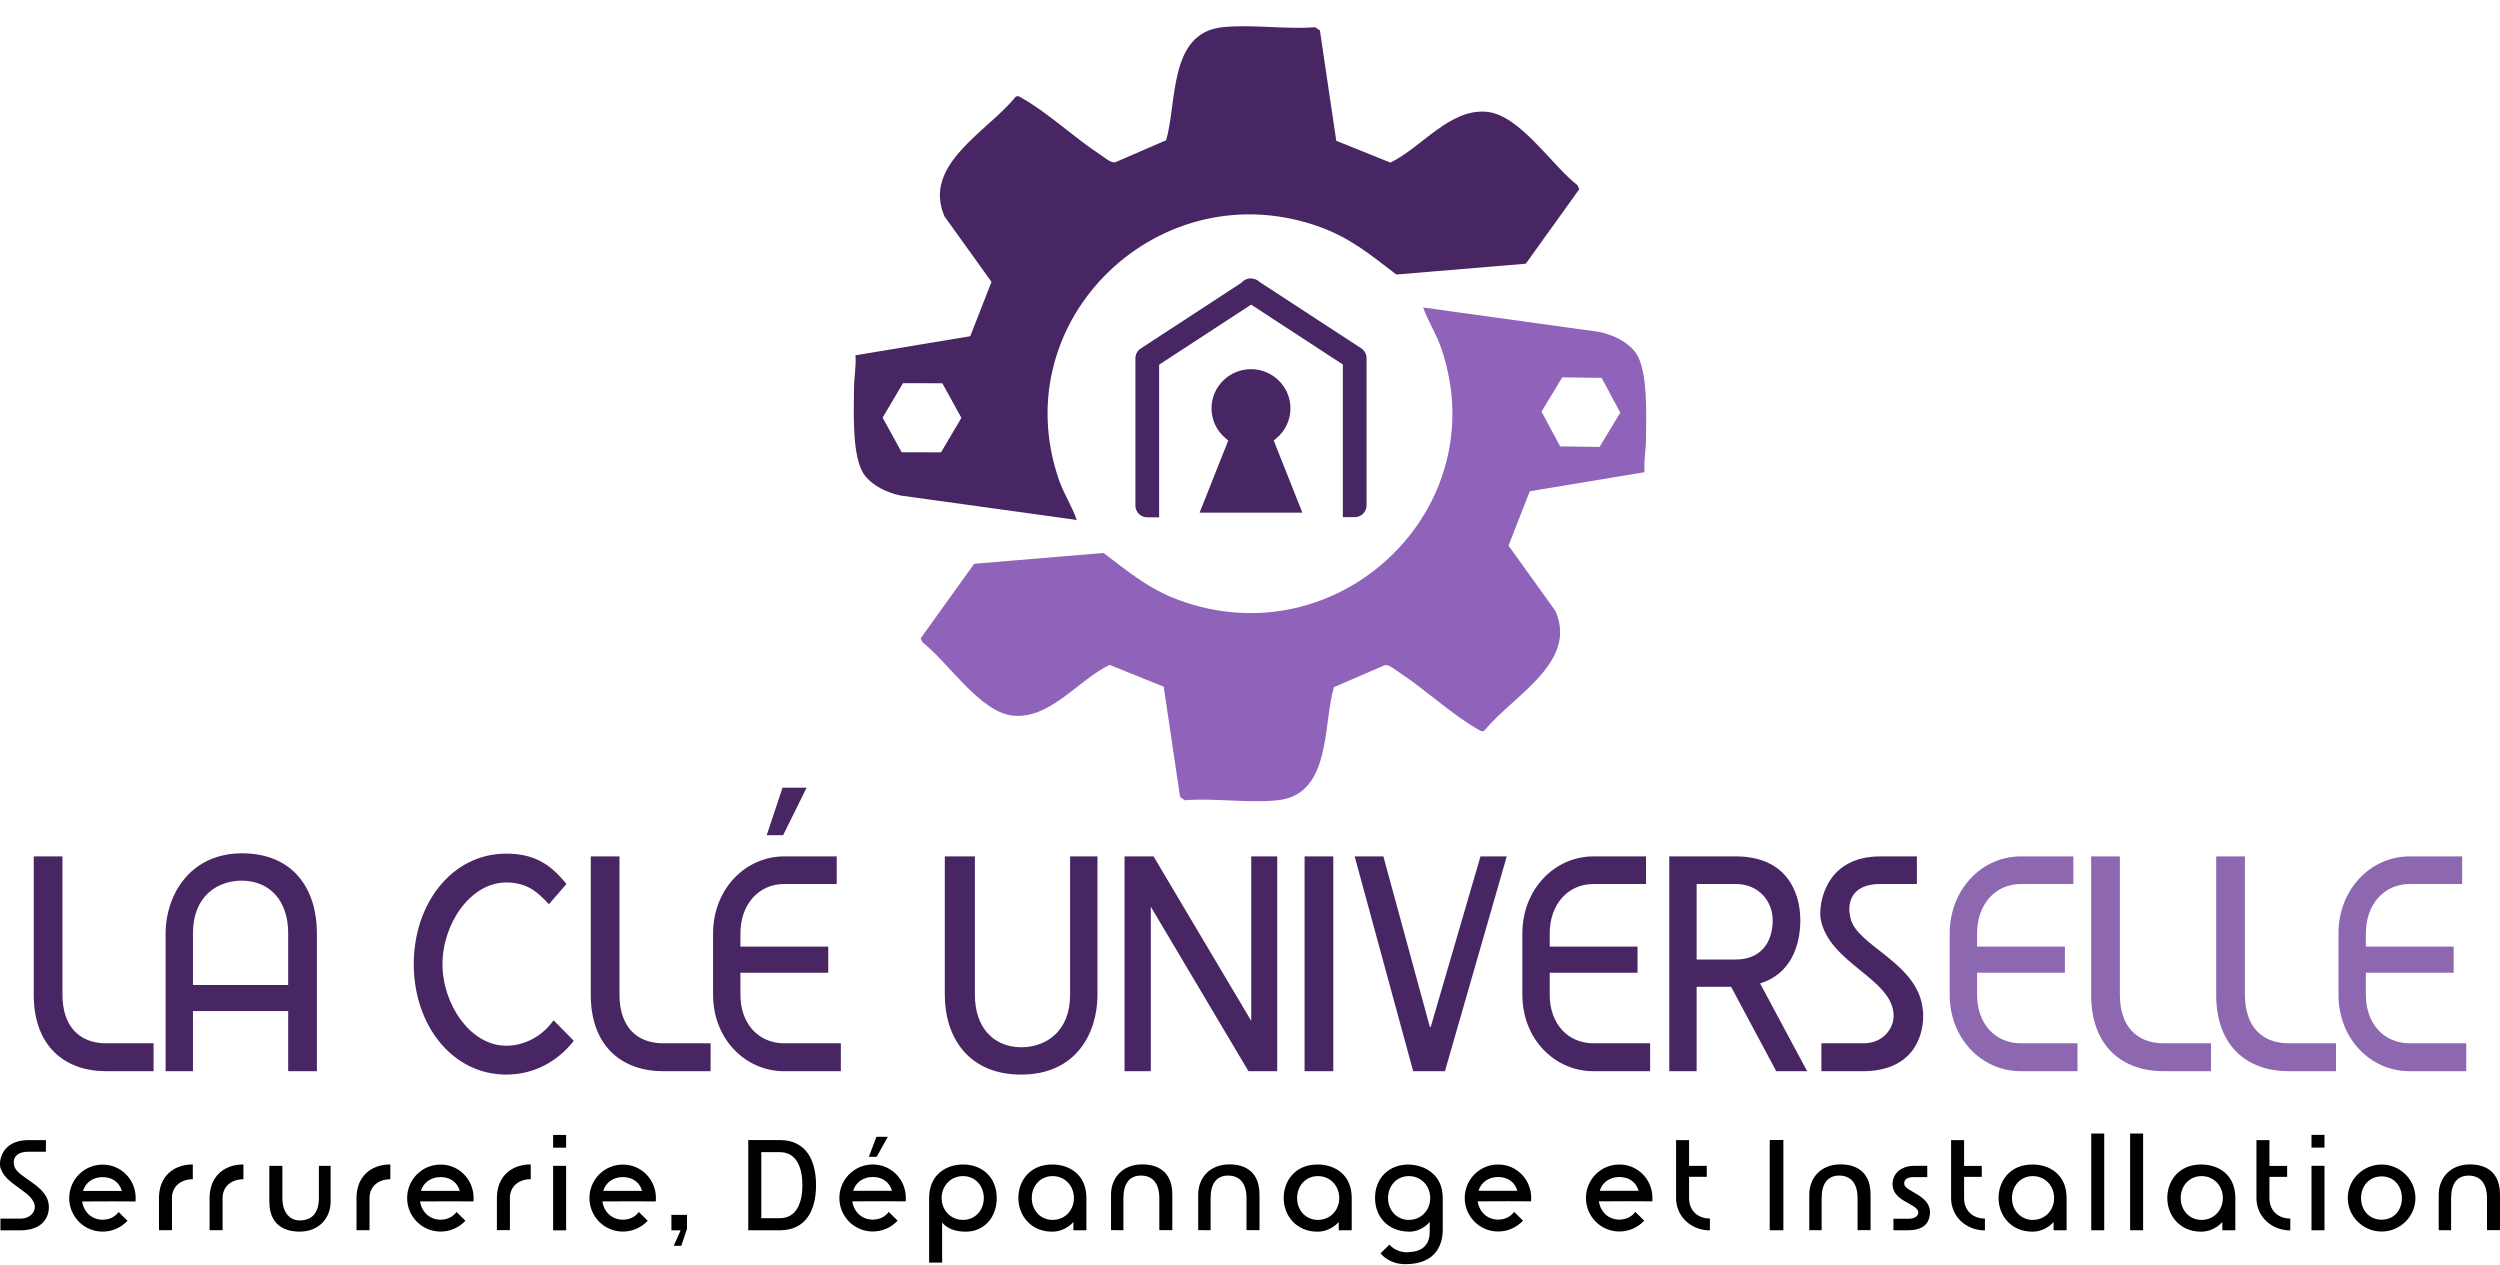
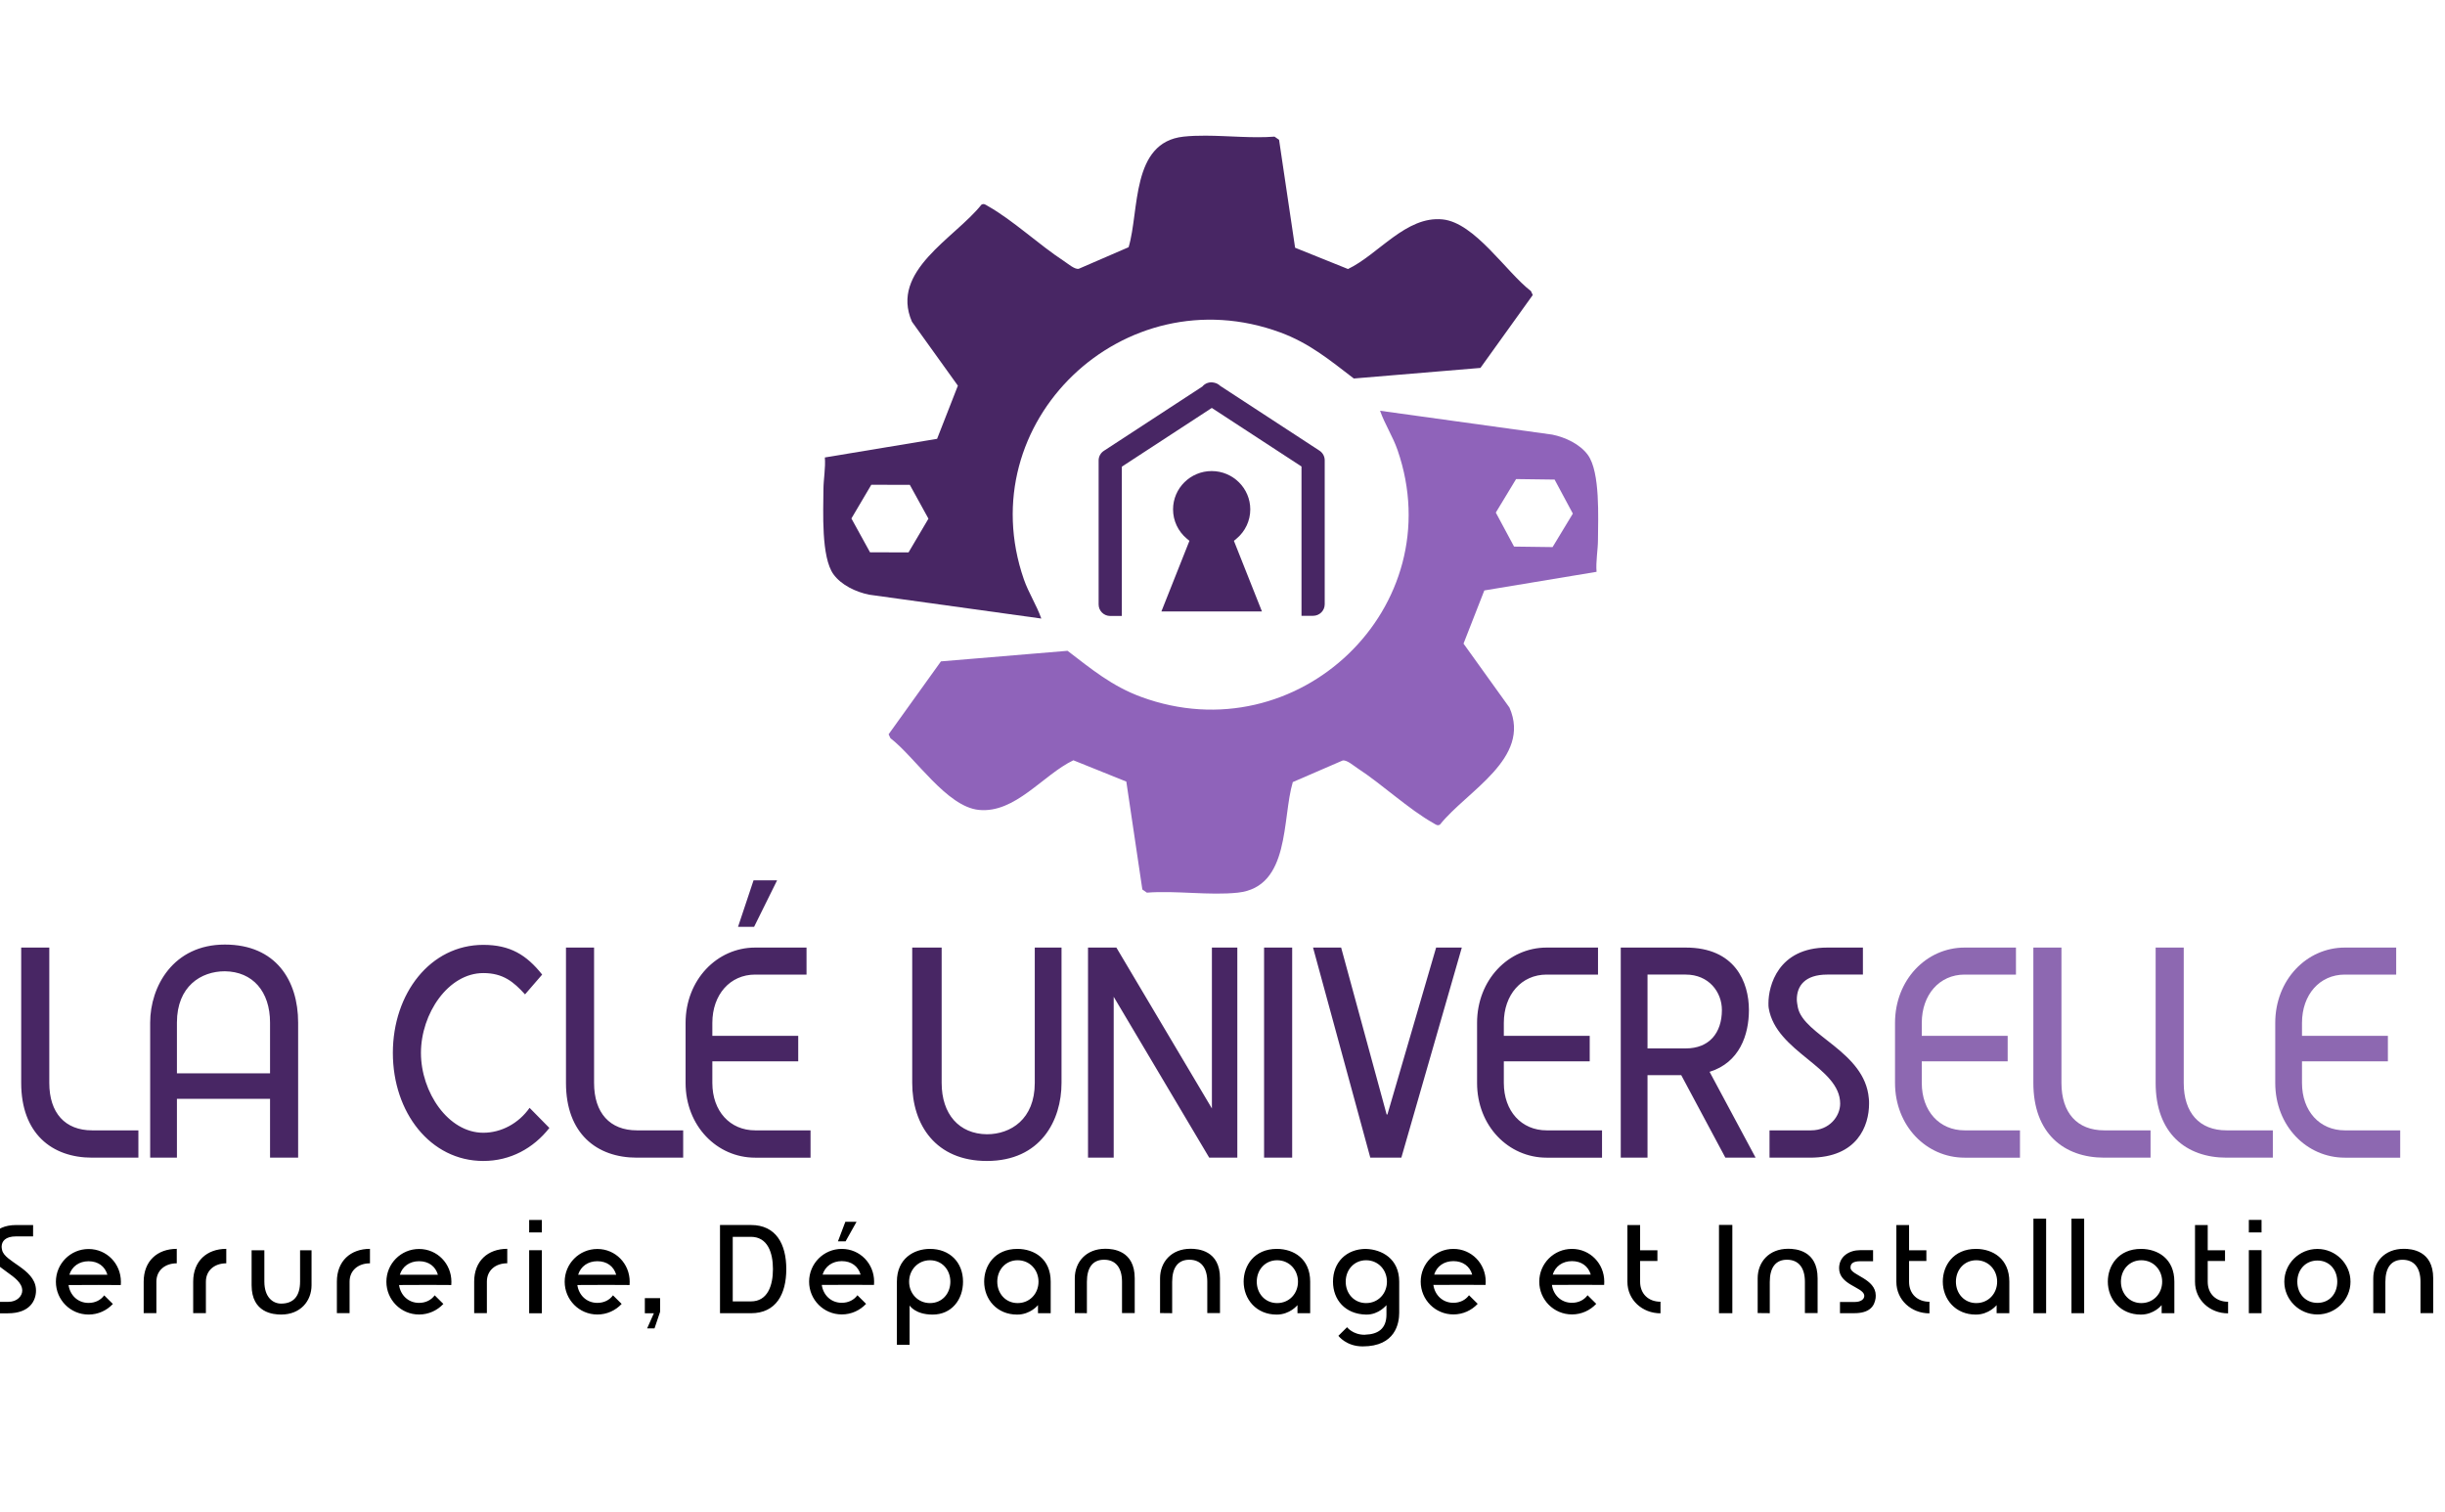
- <svg xmlns="http://www.w3.org/2000/svg" xmlns:xlink="http://www.w3.org/1999/xlink" width="61.189mm" height="30.943mm" viewBox="0 0 61.189 30.943" version="1.1" id="svg1">
+ <svg xmlns="http://www.w3.org/2000/svg" xmlns:xlink="http://www.w3.org/1999/xlink" width="61.189mm" height="37.834mm" viewBox="0 0 61.189 37.834" version="1.1" id="svg1">
  <defs id="defs1">
    <path id="rect4" d="M 596.798,93.338 H 964.494 V 152.735 H 596.798 Z" />
    <path id="rect5" d="m 576.999,237.588 h 811.759 v 82.024 H 576.999 Z" />
    <path id="rect6" d="M 630.739,73.539 H 1739.483 V 195.161 H 630.739 Z" />
    <linearGradient id="linearGradient12">
      <stop style="stop-color:#000000;stop-opacity:1;" offset="0" id="stop12" />
      <stop style="stop-color:#000000;stop-opacity:0;" offset="1" id="stop13" />
    </linearGradient>
    <path id="rect7" d="M 579.828,79.196 H 1838.478 V 234.759 H 579.828 Z" />
    <path id="path1" d="M 630.739,73.539 H 1739.483 V 195.161 H 630.739 Z" />
    <path id="path2" d="m 576.999,237.588 h 811.759 v 82.024 H 576.999 Z" />
    <path id="path3" d="M 596.798,93.338 H 964.494 V 152.735 H 596.798 Z" />
    <style id="style1">
      .cls-2 {
        fill: #5C2E7A;
      }

      .cls-3 {
        fill: #B8A0C8;
      }
    </style>
    <linearGradient xlink:href="#linearGradient12" id="linearGradient8" x1="582.761" y1="104.182" x2="1055.348" y2="104.182" gradientUnits="userSpaceOnUse" />
    <linearGradient xlink:href="#linearGradient12" id="linearGradient13" x1="493.516" y1="299.824" x2="1011.161" y2="299.824" gradientUnits="userSpaceOnUse" gradientTransform="translate(0,-5.92649)" />
  </defs>
-   <g id="layer1" transform="translate(-99.37296,-135.9133)">
-     <g id="g9">
+   <g id="layer1" transform="translate(-99.37296,-136.5553)">
+     <g id="g9" transform="translate(-0.2952286,3.395129)">
      <g id="g8">
        <path d="m 100.497,163.818 h -0.424 c -0.589,0 -0.701,0.407 -0.701,0.584 0,0.022 0,0.041 0.003,0.054 0.089,0.464 0.85,0.618 0.85,1.003 0,0.133 -0.127,0.281 -0.347,0.281 h -0.494 v 0.287 h 0.481 c 0.564,0 0.704,-0.334 0.704,-0.568 0,-0.019 0,-0.038 -0.003,-0.057 -0.048,-0.492 -0.774,-0.659 -0.844,-0.953 -0.006,-0.032 -0.013,-0.06 -0.013,-0.085 0,-0.142 0.096,-0.262 0.363,-0.262 h 0.424 z m 1.388,0.906 c 0.239,0 0.411,0.129 0.471,0.338 h -0.952 c 0.064,-0.208 0.245,-0.338 0.481,-0.338 z m -0.5,0.596 c 0.252,-0.003 0.503,-0.003 0.755,-0.003 0.191,0 0.36,0 0.551,0.003 0.003,-0.032 0.003,-0.051 0.003,-0.082 0,-0.451 -0.353,-0.82 -0.809,-0.82 -0.455,0 -0.818,0.369 -0.818,0.82 0,0.451 0.363,0.82 0.818,0.82 0.239,0 0.455,-0.101 0.608,-0.265 l -0.217,-0.215 c -0.086,0.117 -0.223,0.189 -0.392,0.189 -0.271,0 -0.465,-0.196 -0.5,-0.448 z m 2.707,-0.906 c -0.487,0 -0.828,0.306 -0.828,0.82 v 0.789 h 0.318 v -0.789 c 0,-0.275 0.21,-0.458 0.51,-0.458 z m 1.239,0 c -0.487,0 -0.828,0.306 -0.828,0.82 v 0.789 h 0.318 v -0.789 c 0,-0.275 0.21,-0.458 0.51,-0.458 z m 0.634,0.035 v 0.874 c 0,0.697 0.551,0.735 0.739,0.735 0.484,0 0.761,-0.338 0.761,-0.735 v -0.874 h -0.287 v 0.783 c 0,0.363 -0.162,0.552 -0.474,0.552 -0.204,0 -0.42,-0.155 -0.42,-0.552 v -0.783 z m 2.962,-0.035 c -0.487,0 -0.828,0.306 -0.828,0.82 v 0.789 h 0.318 v -0.789 c 0,-0.275 0.21,-0.458 0.51,-0.458 z m 1.229,0.309 c 0.239,0 0.411,0.129 0.471,0.338 h -0.952 c 0.064,-0.208 0.245,-0.338 0.481,-0.338 z m -0.5,0.596 c 0.252,-0.003 0.503,-0.003 0.755,-0.003 0.191,0 0.36,0 0.551,0.003 0.003,-0.032 0.003,-0.051 0.003,-0.082 0,-0.451 -0.353,-0.82 -0.809,-0.82 -0.455,0 -0.818,0.369 -0.818,0.82 0,0.451 0.363,0.82 0.818,0.82 0.239,0 0.455,-0.101 0.608,-0.265 l -0.217,-0.215 c -0.086,0.117 -0.223,0.189 -0.392,0.189 -0.271,0 -0.465,-0.196 -0.5,-0.448 z m 2.707,-0.906 c -0.487,0 -0.828,0.306 -0.828,0.82 v 0.789 h 0.318 v -0.789 c 0,-0.275 0.21,-0.458 0.51,-0.458 z m 0.548,0.035 v 1.578 h 0.318 v -1.578 z m 0,-0.757 v 0.312 h 0.318 v -0.312 z m 1.707,1.032 c 0.239,0 0.411,0.129 0.471,0.338 h -0.952 c 0.064,-0.208 0.245,-0.338 0.481,-0.338 z m -0.5,0.596 c 0.252,-0.003 0.503,-0.003 0.755,-0.003 0.191,0 0.36,0 0.551,0.003 0.003,-0.032 0.003,-0.051 0.003,-0.082 0,-0.451 -0.353,-0.82 -0.809,-0.82 -0.455,0 -0.818,0.369 -0.818,0.82 0,0.451 0.363,0.82 0.818,0.82 0.239,0 0.455,-0.101 0.608,-0.265 l -0.217,-0.215 c -0.086,0.117 -0.223,0.189 -0.392,0.189 -0.271,0 -0.465,-0.196 -0.5,-0.448 z m 1.688,0.328 v 0.379 h 0.226 l -0.169,0.379 h 0.185 l 0.14,-0.416 v -0.341 z m 2.655,-1.534 c 0.417,0 0.551,0.394 0.551,0.808 0,0.413 -0.134,0.808 -0.551,0.808 -0.019,0 -0.455,0 -0.455,0 v -1.616 c 0,0 0.439,0 0.455,0 z m -0.774,-0.297 v 2.209 c 0.045,0 0.086,0 0.131,0 0.213,0 0.43,0 0.643,0 0.631,0 0.885,-0.48 0.885,-1.104 0,-0.625 -0.255,-1.104 -0.885,-1.104 -0.086,0 -0.172,0 -0.258,0 -0.172,0 -0.344,0 -0.516,0 z m 3.417,-0.079 h -0.28 l -0.185,0.489 h 0.191 z m -0.369,0.984 c 0.239,0 0.411,0.129 0.471,0.338 h -0.952 c 0.064,-0.208 0.245,-0.338 0.481,-0.338 z m -0.5,0.596 c 0.252,-0.003 0.503,-0.003 0.755,-0.003 0.191,0 0.36,0 0.551,0.003 0.003,-0.032 0.003,-0.051 0.003,-0.082 0,-0.451 -0.353,-0.82 -0.809,-0.82 -0.455,0 -0.818,0.369 -0.818,0.82 0,0.451 0.363,0.82 0.818,0.82 0.239,0 0.455,-0.101 0.608,-0.265 l -0.217,-0.215 c -0.086,0.117 -0.223,0.189 -0.392,0.189 -0.271,0 -0.465,-0.196 -0.5,-0.448 z m 2.707,-0.618 c 0.303,0 0.51,0.24 0.51,0.536 0,0.3 -0.207,0.536 -0.51,0.536 -0.299,0 -0.522,-0.237 -0.522,-0.536 0,-0.297 0.223,-0.536 0.522,-0.536 z m 0,-0.284 c -0.401,0 -0.828,0.24 -0.828,0.82 v 1.581 h 0.318 v -0.984 c 0,0 0.14,0.227 0.576,0.227 0.474,0 0.761,-0.372 0.761,-0.824 0,-0.483 -0.331,-0.82 -0.828,-0.82 z m 2.194,0.284 c 0.303,0 0.522,0.24 0.522,0.536 0,0.3 -0.22,0.536 -0.522,0.536 -0.299,0 -0.51,-0.237 -0.51,-0.536 0,-0.297 0.21,-0.536 0.51,-0.536 z m 0,-0.284 c -0.003,0 -0.003,0 -0.007,0 -0.57,0 -0.831,0.423 -0.831,0.817 0,0.445 0.318,0.827 0.825,0.827 0,0 0.003,0 0.003,0 0.328,0 0.516,-0.233 0.519,-0.237 v 0.202 h 0.318 v -0.789 c 0,-0.577 -0.417,-0.817 -0.828,-0.82 z m 2.93,1.606 v -0.871 c 0,-0.7 -0.551,-0.738 -0.736,-0.738 -0.487,0 -0.764,0.338 -0.764,0.738 v 0.871 l 0.303,0.003 v -0.783 c 0,-0.363 0.15,-0.555 0.43,-0.555 0.287,0 0.449,0.196 0.449,0.552 v 0.783 z m 2.134,0 v -0.871 c 0,-0.7 -0.551,-0.738 -0.736,-0.738 -0.487,0 -0.764,0.338 -0.764,0.738 v 0.871 l 0.303,0.003 v -0.783 c 0,-0.363 0.15,-0.555 0.43,-0.555 0.287,0 0.449,0.196 0.449,0.552 v 0.783 z m 1.43,-1.322 c 0.303,0 0.522,0.24 0.522,0.536 0,0.3 -0.22,0.536 -0.522,0.536 -0.299,0 -0.51,-0.237 -0.51,-0.536 0,-0.297 0.21,-0.536 0.51,-0.536 z m 0,-0.284 c -0.003,0 -0.003,0 -0.007,0 -0.57,0 -0.831,0.423 -0.831,0.817 0,0.445 0.318,0.827 0.825,0.827 0,0 0.003,0 0.003,0 0.328,0 0.516,-0.233 0.519,-0.237 v 0.202 h 0.318 v -0.789 c 0,-0.577 -0.417,-0.817 -0.828,-0.82 z m 2.226,0.284 c 0.303,0 0.522,0.24 0.522,0.536 0,0.3 -0.22,0.536 -0.522,0.536 -0.299,0 -0.51,-0.237 -0.51,-0.536 0,-0.297 0.21,-0.536 0.51,-0.536 z m 0,-0.284 c -0.497,0 -0.828,0.338 -0.828,0.82 0,0.451 0.303,0.814 0.828,0.824 0.007,0 0.01,0 0.013,0 0.309,0 0.497,-0.237 0.497,-0.237 v 0.237 c 0,0.36 -0.22,0.492 -0.522,0.502 -0.01,0 -0.016,0.003 -0.025,0.003 -0.296,0 -0.439,-0.189 -0.439,-0.189 l -0.217,0.215 c 0,0 0.194,0.265 0.608,0.265 0.822,0 0.914,-0.581 0.914,-0.842 v -0.379 -0.398 c 0,-0.581 -0.443,-0.808 -0.828,-0.82 z m 2.185,0.306 c 0.239,0 0.411,0.129 0.471,0.338 h -0.952 c 0.064,-0.208 0.245,-0.338 0.481,-0.338 z m -0.5,0.596 c 0.252,-0.003 0.503,-0.003 0.755,-0.003 0.191,0 0.36,0 0.551,0.003 0.003,-0.032 0.003,-0.051 0.003,-0.082 0,-0.451 -0.353,-0.82 -0.809,-0.82 -0.455,0 -0.818,0.369 -0.818,0.82 0,0.451 0.363,0.82 0.818,0.82 0.239,0 0.455,-0.101 0.608,-0.265 l -0.217,-0.215 c -0.086,0.117 -0.223,0.189 -0.392,0.189 -0.271,0 -0.465,-0.196 -0.5,-0.448 z m 3.467,-0.596 c 0.239,0 0.411,0.129 0.471,0.338 h -0.952 c 0.064,-0.208 0.245,-0.338 0.481,-0.338 z m -0.5,0.596 c 0.252,-0.003 0.503,-0.003 0.755,-0.003 0.191,0 0.36,0 0.551,0.003 0.003,-0.032 0.003,-0.051 0.003,-0.082 0,-0.451 -0.353,-0.82 -0.809,-0.82 -0.455,0 -0.818,0.369 -0.818,0.82 0,0.451 0.363,0.82 0.818,0.82 0.239,0 0.455,-0.101 0.608,-0.265 l -0.217,-0.215 c -0.086,0.117 -0.223,0.189 -0.392,0.189 -0.271,0 -0.465,-0.196 -0.5,-0.448 z m 1.888,-1.499 v 1.42 c 0,0.454 0.373,0.789 0.828,0.789 v -0.29 c -0.303,0 -0.51,-0.199 -0.51,-0.499 v -0.521 h 0.433 v -0.268 h -0.433 v -0.631 z m 2.292,2.206 h 0.334 v -2.209 h -0.334 z m 2.468,-0.003 v -0.871 c 0,-0.7 -0.551,-0.738 -0.736,-0.738 -0.487,0 -0.764,0.338 -0.764,0.738 v 0.871 l 0.303,0.003 v -0.783 c 0,-0.363 0.15,-0.555 0.43,-0.555 0.287,0 0.449,0.196 0.449,0.552 v 0.783 z m 1.388,-1.574 h -0.325 c -0.271,0 -0.525,0.155 -0.525,0.451 0,0.413 0.58,0.47 0.627,0.666 0.003,0.01 0.003,0.019 0.003,0.028 0,0.088 -0.096,0.151 -0.232,0.151 -0.003,0 -0.007,0 -0.01,0 h -0.366 v 0.281 h 0.357 c 0.385,0 0.506,-0.174 0.535,-0.379 0.003,-0.022 0.003,-0.044 0.003,-0.063 0,-0.42 -0.615,-0.505 -0.631,-0.688 0,-0.007 0,-0.013 0,-0.019 0,-0.098 0.076,-0.151 0.239,-0.151 0,0 0,0 0,0 h 0.325 z m 0.583,-0.628 v 1.42 c 0,0.454 0.373,0.789 0.828,0.789 v -0.29 c -0.303,0 -0.51,-0.199 -0.51,-0.499 v -0.521 h 0.433 v -0.268 h -0.433 v -0.631 z m 2,0.88 c 0.303,0 0.522,0.24 0.522,0.536 0,0.3 -0.22,0.536 -0.522,0.536 -0.299,0 -0.51,-0.237 -0.51,-0.536 0,-0.297 0.21,-0.536 0.51,-0.536 z m 0,-0.284 c -0.003,0 -0.003,0 -0.007,0 -0.57,0 -0.831,0.423 -0.831,0.817 0,0.445 0.318,0.827 0.825,0.827 0,0 0.003,0 0.003,0 0.328,0 0.516,-0.233 0.519,-0.237 v 0.202 h 0.318 v -0.789 c 0,-0.577 -0.417,-0.817 -0.828,-0.82 z m 1.43,1.609 h 0.318 v -2.366 h -0.318 z m 0.952,0 h 0.318 v -2.366 h -0.318 z m 1.748,-1.325 c 0.303,0 0.522,0.24 0.522,0.536 0,0.3 -0.22,0.536 -0.522,0.536 -0.299,0 -0.51,-0.237 -0.51,-0.536 0,-0.297 0.21,-0.536 0.51,-0.536 z m 0,-0.284 c -0.003,0 -0.003,0 -0.007,0 -0.57,0 -0.831,0.423 -0.831,0.817 0,0.445 0.318,0.827 0.825,0.827 0,0 0.003,0 0.003,0 0.328,0 0.516,-0.233 0.519,-0.237 v 0.202 h 0.318 v -0.789 c 0,-0.577 -0.417,-0.817 -0.828,-0.82 z m 1.344,-0.596 v 1.42 c 0,0.454 0.373,0.789 0.828,0.789 v -0.29 c -0.303,0 -0.51,-0.199 -0.51,-0.499 v -0.521 h 0.433 v -0.268 h -0.433 v -0.631 z m 1.347,0.628 v 1.578 h 0.318 v -1.578 z m 0,-0.757 v 0.312 h 0.318 v -0.312 z m 1.716,1.016 c 0.303,0 0.497,0.234 0.497,0.53 0,0.3 -0.194,0.53 -0.497,0.53 -0.299,0 -0.503,-0.23 -0.503,-0.53 0,-0.297 0.204,-0.53 0.503,-0.53 z m 0,-0.29 c -0.455,0 -0.828,0.369 -0.828,0.82 0,0.451 0.373,0.82 0.828,0.82 0.455,0 0.828,-0.369 0.828,-0.82 0,-0.451 -0.373,-0.82 -0.828,-0.82 z m 2.898,1.606 v -0.871 c 0,-0.7 -0.551,-0.738 -0.736,-0.738 -0.487,0 -0.764,0.338 -0.764,0.738 v 0.871 l 0.303,0.003 v -0.783 c 0,-0.363 0.15,-0.555 0.43,-0.555 0.287,0 0.449,0.196 0.449,0.552 v 0.783 z" id="text3-9" style="font-size:3.477px;font-family:Astonpoliz;-inkscape-font-specification:'Astonpoliz, Normal';letter-spacing:0.344px;word-spacing:-0.373px;display:inline;fill-rule:evenodd;stroke:none;stroke-width:0.915;stroke-linejoin:bevel;stroke-miterlimit:2;stroke-dasharray:none;paint-order:fill markers stroke" aria-label="Serrurerie, Dépannage et Installation" />
        <g id="logo" transform="matrix(0.04344383,0,0,0.04311302,84.58574,155.8803)" style="display:inline;stroke:none;stroke-width:21.729;stroke-dasharray:none">
          <defs id="defs3">
            <path id="path4" d="M 579.828,79.196 H 1838.478 V 234.759 H 579.828 Z" />
            <path id="path5" d="M 630.739,73.539 H 1739.483 V 195.161 H 630.739 Z" />
            <path id="path6" d="m 576.999,237.588 h 811.759 v 82.024 H 576.999 Z" />
            <path id="path7" d="M 596.798,93.338 H 964.494 V 152.735 H 596.798 Z" />
            <style id="style7">
      .cls-2 {
        fill: #5C2E7A;
      }

      .cls-3 {
        fill: #B8A0C8;
      }
    </style>
            <linearGradient xlink:href="#linearGradient12" id="linearGradient7" x1="582.761" y1="104.182" x2="1055.348" y2="104.182" gradientUnits="userSpaceOnUse" />
            <linearGradient xlink:href="#linearGradient12" id="linearGradient9" x1="493.516" y1="299.824" x2="1011.161" y2="299.824" gradientUnits="userSpaceOnUse" gradientTransform="translate(0,-5.92649)" />
          </defs>
          <g id="layer1-8" transform="translate(-0.00316211,-0.00955646)" style="stroke:none;stroke-width:21.729;stroke-dasharray:none" />
          <g id="g11" transform="translate(6.718868)">
            <text xml:space="preserve" style="writing-mode:lr-tb;direction:ltr;fill:none;fill-opacity:0.012;stroke:none;stroke-width:21.729;stroke-dasharray:none" x="613.765" y="164.039" id="text1">
              <tspan id="tspan1" x="613.765" y="164.039" />
            </text>
            <path style="fill:none;fill-opacity:0.012;stroke:none;stroke-width:21.729;stroke-dasharray:none" id="path9" d="m 581.238,301.375 c 6.21,-2.24 12.299,-4.851 18.63,-6.721 21.305,-6.293 50.644,-12.664 72.007,-16.8 21.93,-4.245 56.902,-10.002 79.392,-12.975 10.685,-1.412 21.425,-2.377 32.138,-3.566 17.942,-0.729 26.271,-1.884 43.26,0.042 3.999,0.453 10.982,6.295 11.839,2.363 0.865,-3.967 -7.394,-4.388 -11.448,-4.159 -11.938,0.675 -23.427,4.833 -35.221,6.798 -18.347,3.056 -36.789,5.508 -55.184,8.262 -52.349,6.553 -104.719,12.943 -157.076,19.428 -11.369,1.408 -22.753,2.701 -34.103,4.247 -6.078,0.828 -18.436,-3.253 -18.177,2.876 0.312,7.385 12.53,7.843 18.795,11.765 94.676,12.281 34.093,4.67 159.384,19.387 40.766,4.789 81.508,9.79 122.293,14.414 103.199,11.698 206.553,22.01 309.836,32.926 1.18,0.125 96.723,10.096 108.077,11.767 9.029,1.329 17.925,3.458 26.827,5.472 0.679,0.154 -1.541,-0.308 -2.086,0.126 -2.105,1.676 -3.226,4.47 -5.498,5.912 -4.44,2.818 -9.535,4.437 -14.302,6.656 -24.742,8.193 -50.671,14.187 -76.912,12.109 -23.677,-1.875 -29.898,-4.859 -54.5,-11.317 -29.857,-8.825 -58.592,-21.095 -85.419,-36.908 -3.223,-1.9 -6.102,-4.333 -9.115,-6.551 -13.332,-9.809 -14.699,-10.969 -27.185,-20.601 -18.338,-14.234 -37.338,-25.215 -60.535,-29.647 -4.104,-0.784 -8.232,-1.63 -12.407,-1.782 -3.564,-0.13 -7.105,0.626 -10.658,0.94 -2.831,0.953 -5.662,1.905 -8.493,2.858 0,0 11.465,7.773 11.465,7.773 v 0 c 2.699,-0.911 5.399,-1.821 8.098,-2.732 11.828,-0.986 9.84,-1.589 22.398,0.882 4.583,0.902 8.969,2.808 13.61,3.33 0.8,0.09 1.067,-1.895 1.814,-1.595 5.379,2.155 18.496,12.111 22.798,15.223 4.732,3.606 23.959,18.347 28.053,21.053 35.281,23.321 73.066,42.305 113.814,54.079 24.914,6.825 32.077,10.247 56.155,12.199 26.499,2.149 52.542,-4.59 77.646,-12.253 5.166,-2.202 10.836,-3.474 15.497,-6.607 2.832,-1.903 8.207,-5.213 6.317,-8.055 -8.566,-12.882 -31.979,-14.434 -44.426,-15.789 -34.385,-3.743 -69.076,-4.274 -103.43,-8.321 -27.456,-2.445 -54.933,-4.665 -82.369,-7.336 -47.559,-4.629 -181.966,-19.079 -225.311,-23.993 -81.045,-9.187 -148.166,-16.679 -228.048,-29.747 -21.509,-3.519 -42.79,-8.312 -64.185,-12.469 0.775,1.339 0.779,4.029 2.326,4.017 5.578,-0.045 10.727,-3.13 16.209,-4.167 10.894,-2.06 21.902,-3.473 32.867,-5.113 51.739,-7.74 103.602,-14.666 155.595,-20.475 19.124,-2.252 38.273,-4.299 57.372,-6.755 13.55,-1.742 28.729,0.982 40.565,-5.84 4.678,-2.696 -7.633,-7.917 -12.444,-10.368 -3.368,-1.715 -7.443,-1.41 -11.213,-1.683 -16.776,-1.214 -23.954,0.043 -41.722,1.294 -69.126,9.092 -137.867,21.207 -205.721,37.323 z" />
            <text xml:space="preserve" id="text4" style="writing-mode:lr-tb;direction:ltr;white-space:pre;shape-inside:url(#rect4);display:inline;fill:none;fill-opacity:0.012;stroke:none;stroke-width:21.729;stroke-dasharray:none" transform="translate(-0.00316211,-0.00955646)" />
            <text xml:space="preserve" id="text5" style="writing-mode:lr-tb;direction:ltr;white-space:pre;shape-inside:url(#rect5);display:inline;fill:none;fill-opacity:0.012;stroke:none;stroke-width:21.729;stroke-dasharray:none" transform="translate(-0.00316211,-0.00955646)" />
            <text xml:space="preserve" id="text6" style="writing-mode:lr-tb;direction:ltr;white-space:pre;shape-inside:url(#rect6);display:inline;fill:none;fill-opacity:0.012;stroke:none;stroke-width:21.729;stroke-dasharray:none" transform="translate(-0.00316211,-0.00955646)" />
            <text xml:space="preserve" style="font-style:normal;font-variant:normal;font-weight:normal;font-stretch:normal;font-size:133.333px;font-family:Astonpoliz;-inkscape-font-specification:'Astonpoliz, Normal';font-variant-ligatures:normal;font-variant-caps:normal;font-variant-numeric:normal;font-variant-east-asian:normal;writing-mode:lr-tb;direction:ltr;fill:#ff9955;fill-opacity:1;stroke:none;stroke-width:21.729;stroke-dasharray:none" x="229.099" y="56.559" id="text8">
              <tspan id="tspan8" x="229.099" y="56.559" />
            </text>
            <text xml:space="preserve" style="font-size:310.544px;font-family:Astonpoliz;-inkscape-font-specification:'Astonpoliz, Normal';letter-spacing:104.188px;writing-mode:lr-tb;direction:ltr;fill:#484537;fill-opacity:0.424;fill-rule:evenodd;stroke:none;stroke-width:21.729;stroke-linejoin:bevel;stroke-miterlimit:2;stroke-dasharray:none;stroke-opacity:0.93;paint-order:fill markers stroke" x="454.206" y="335.843" id="text2">
              <tspan id="tspan2" style="fill:#484537;stroke:none;stroke-width:21.729;stroke-dasharray:none" x="454.206" y="335.843" />
            </text>
            <text xml:space="preserve" style="font-size:310.544px;font-family:Astonpoliz;-inkscape-font-specification:'Astonpoliz, Normal';letter-spacing:104.188px;writing-mode:lr-tb;direction:ltr;fill:#484537;fill-opacity:0.424;fill-rule:evenodd;stroke:none;stroke-width:21.729;stroke-linejoin:bevel;stroke-miterlimit:2;stroke-dasharray:none;stroke-opacity:0.93;paint-order:fill markers stroke" x="511.255" y="359.614" id="text3">
              <tspan id="tspan3" style="stroke:none;stroke-width:21.729;stroke-dasharray:none" x="511.255" y="359.614" />
            </text>
          </g>
        </g>
        <g id="g40" transform="matrix(0.04905524,0,0,0.0486817,119.2364,134.9435)" style="display:inline;stroke:none;stroke-width:19.244;stroke-dasharray:none">
          <g id="g37" style="stroke:none;stroke-width:19.244;stroke-dasharray:none">
            <g id="g1" style="stroke:none;stroke-width:19.244;stroke-dasharray:none" />
          </g>
          <g id="g39" style="stroke:none;stroke-width:19.244;stroke-dasharray:none" transform="matrix(0.8269328,0,0,0.8269328,21.06456,33.10224)">
            <g id="g93" style="stroke:none;stroke-width:19.244;stroke-dasharray:none">
              <path id="path36" class="cls-2" d="M 235.967,0.012 C 231.282,-0.011 226.703,0.137 222.32,0.609 c -32.5,3.51 -27.15,46.02 -33.9,68.74 l -30.84,13.451 c -2.6,0.36 -6.621,-3.23 -9.041,-4.82 C 133.189,67.89 117.001,52.49 101.561,43.75 100.281,43.02 99.169,41.97 97.619,42.92 81.099,63.81 41.05,84.02 54.75,115.65 l 28.34,39.779 -12.83,33.051 -69.24,11.58 c 0.52,6.47 -0.839,13.55 -0.869,19.77 -0.07,13.72 -1.49,42.15 6.18,52.85 4.86,6.78 13.969,11.03 21.939,12.67 l 106.291,14.85 c -2.94,-8.43 -7.861,-15.93 -10.781,-24.42 C 90.279,178.199 185.33,86.47 282,122.33 c 17.94,6.66 30.489,17.171 45.359,28.641 l 78.111,-6.58 32.289,-45.33 -1.129,-2.42 c -15.24,-11.78 -34.661,-42.58 -54.521,-44.58 -22.53,-2.27 -39.5,21.75 -58.34,30.85 L 291.129,69.672 281.24,2.58 278.43,0.609 C 265.012,1.674 250.02,0.079 235.967,0.012 Z M 29.684,217.025 l 23.764,0.065 11.482,21.025 -12.281,20.961 -23.764,-0.064 -11.482,-21.025 z" style="fill:#482664;fill-opacity:1;stroke:none;stroke-width:19.244;stroke-dasharray:none" transform="translate(1.1389267e-6)" />
              <path id="path37" class="cls-3" d="m 343.551,171.02 c 2.94,8.43 7.859,15.93 10.779,24.42 33.5,97.58 -61.551,189.311 -158.221,153.451 C 178.169,342.231 165.62,331.72 150.75,320.25 l -78.109,6.58 -32.291,45.33 1.131,2.42 c 15.24,11.78 34.66,42.58 54.52,44.58 22.53,2.27 39.5,-21.75 58.34,-30.85 l 32.664,13.248 9.887,67.072 2.809,1.969 c 17.89,-1.42 38.581,1.89 56.111,0 32.5,-3.51 27.15,-46.02 33.9,-68.74 l 30.84,-13.449 c 2.6,-0.36 6.619,3.23 9.039,4.82 15.35,10.09 31.54,25.49 46.98,34.23 1.28,0.73 2.389,1.778 3.939,0.828 16.52,-20.89 56.571,-41.099 42.871,-72.729 l -28.342,-39.781 12.83,-33.049 69.24,-11.58 c -0.52,-6.47 0.841,-13.55 0.871,-19.77 0.06,-13.72 1.479,-42.142 -6.201,-52.842 -4.86,-6.78 -13.969,-11.03 -21.939,-12.67 z m 83.914,42.471 23.762,0.318 11.256,21.148 -12.504,20.826 -23.764,-0.318 -11.256,-21.146 z" style="fill:#8f63ba;fill-opacity:1;stroke:none;stroke-width:19.244;stroke-dasharray:none" transform="translate(1.1389267e-6)" />
              <path class="cls-2" d="m 295.08,298.49 v -92.82 l -55.34,-36.4 -55.5,36.51 v 92.82 h -7.16 c -3.96,0 -7.16,-3.2 -7.16,-7.16 v -89.52 c 0,-2.41 1.21,-4.66 3.23,-5.98 l 60.77,-39.98 c 1.72,-2.09 4.54,-3.08 7.28,-2.39 l 0.42,0.1 c 1.27,0.32 2.39,0.97 3.29,1.86 l 61.26,40.3 c 2.01,1.32 3.23,3.57 3.23,5.98 v 89.52 c 0,3.96 -3.2,7.16 -7.16,7.16 z" id="path38" style="fill:#482664;fill-opacity:1;stroke:none;stroke-width:19.244;stroke-dasharray:none" />
              <path class="cls-2" d="m 208.65,295.77 17.29,-43.89 -1.57,-1.31 c -5.42,-4.54 -8.53,-11.19 -8.53,-18.24 0,-13.13 10.69,-23.82 23.82,-23.82 13.13,0 23.82,10.69 23.82,23.82 0,7.05 -3.11,13.7 -8.53,18.24 l -1.57,1.31 17.29,43.89 h -62.03 z" id="path39" style="fill:#482664;fill-opacity:1;stroke:none;stroke-width:19.244;stroke-dasharray:none" />
            </g>
          </g>
        </g>
        <g id="g94" transform="matrix(0.03914922,0,0,0.03885111,83.0847,152.1341)" style="display:inline;stroke:none;stroke-width:24.812;stroke-dasharray:none">
          <g id="text11" style="font-size:148.143px;font-family:Astonpoliz;-inkscape-font-specification:'Astonpoliz, Normal';fill:#482664;fill-opacity:1;stroke:none;stroke-width:20.213;stroke-dasharray:none" transform="matrix(1.154608,0,0,1.305068,-315.6058,-26.79981)" aria-label="LA CLÉ UNIVERSELLE">
            <path d="m 651.956,114.018 v 66.812 c 0,24.888 16.888,36.888 39.258,36.888 h 25.629 v -13.481 h -25.629 c -14.962,0 -23.703,-8.592 -23.703,-23.407 v -66.812 z m 112.737,11.703 c 15.407,0.148 25.036,9.926 25.036,25.332 v 25.036 h -51.554 v -25.036 c 0,-17.925 13.333,-25.332 26.518,-25.332 z m -41.332,25.332 v 66.664 h 14.814 v -29.036 h 51.554 v 29.036 h 15.555 v -66.664 c 0,-20.74 -12.296,-38.517 -40.591,-38.517 -28.592,0 -41.332,20.74 -41.332,38.517 z m 184.438,-38.369 c -29.332,0 -50.072,23.999 -50.072,53.331 0,29.332 20.74,53.331 50.072,53.331 14.962,0 27.703,-6.222 36.591,-16.296 l -10.963,-9.926 c -6.074,7.703 -15.703,12.296 -25.629,12.296 -19.407,0 -34.517,-19.999 -34.517,-39.406 0,-19.407 15.111,-39.406 34.517,-39.406 10.963,0 16.74,4.296 23.11,10.518 l 9.481,-9.777 c -8.74,-9.777 -17.777,-14.666 -32.591,-14.666 z m 45.776,1.333 v 66.812 c 0,24.888 16.888,36.888 39.258,36.888 h 25.629 v -13.481 h -25.629 c -14.962,0 -23.703,-8.592 -23.703,-23.407 v -66.812 z M 1070.459,80.834 h -13.037 l -8.592,22.962 h 8.889 z m -12.148,33.184 c -21.184,0 -38.517,15.999 -38.517,37.184 v 29.629 c 0,21.184 17.333,36.888 38.517,36.888 h 30.666 v -13.481 h -30.666 c -13.925,0 -23.703,-9.481 -23.703,-23.407 v -10.666 h 47.554 v -12.592 h -47.554 v -6.37 c 0,-13.925 9.777,-23.851 23.703,-23.851 h 28.443 v -13.333 z m 169.624,0 h -14.814 v 66.812 c 0,17.925 -13.333,25.332 -26.518,25.332 -15.407,-0.148 -25.036,-9.926 -25.036,-25.332 v -66.812 h -16.296 v 66.812 c 0,20.74 13.037,38.517 41.332,38.517 29.777,0 41.332,-19.999 41.332,-38.517 z m 14.666,0 v 103.7 h 14.222 v -79.405 l 52.887,79.405 h 15.555 v -103.7 h -14.074 v 79.405 l -52.887,-79.405 z m 97.478,103.7 h 15.555 v -103.7 h -15.555 z m 27.11,-103.7 31.703,103.7 h 17.185 l 33.48,-103.7 h -14.222 l -26.962,82.368 h -0.444 l -25.184,-82.368 z m 129.329,0 c -21.184,0 -38.517,15.999 -38.517,37.184 v 29.629 c 0,21.184 17.333,36.888 38.517,36.888 h 30.666 v -13.481 h -30.666 c -13.925,0 -23.703,-9.481 -23.703,-23.407 v -10.666 h 47.554 v -12.592 h -47.554 v -6.37 c 0,-13.925 9.777,-23.851 23.703,-23.851 h 28.444 v -13.333 z m 77.034,13.333 c 12.74,0 19.999,8.592 19.999,17.481 0,11.407 -7.111,18.962 -19.999,18.962 -2.815,0 -15.703,0 -21.184,0 v -36.443 c 0,0 20.444,0 21.184,0 z m -35.999,-13.333 v 103.7 h 14.814 v -40.739 c 4.444,0 13.777,0 18.666,0 l 24.444,40.739 h 16.74 l -25.481,-42.369 c 16.592,-4.592 21.777,-18.222 21.777,-30.517 0,-13.777 -7.703,-30.814 -34.962,-30.814 -3.852,0 -7.852,0 -11.703,0 -8.148,0 -16.296,0 -24.296,0 z m 134.069,0 h -19.703 c -27.406,0 -32.591,19.11 -32.591,27.406 0,1.037 0,1.926 0.148,2.518 4.148,21.777 39.554,29.036 39.554,47.109 0,6.222 -5.926,13.185 -16.148,13.185 h -22.962 v 13.481 h 22.37 c 26.221,0 32.74,-15.703 32.74,-26.666 0,-0.889 0,-1.778 -0.148,-2.667 -2.222,-23.11 -35.999,-30.962 -39.258,-44.739 -0.296,-1.481 -0.593,-2.815 -0.593,-4 0,-6.666 4.444,-12.296 16.888,-12.296 h 19.703 z" id="path10" style="fill:#482664;fill-opacity:1;stroke:none;stroke-width:20.213;stroke-dasharray:none" />
            <path style="fill:#8d68b1;fill-opacity:1;stroke:none;stroke-width:20.213;stroke-dasharray:none" d="m 1727.918,114.018 c -21.184,0 -38.517,15.999 -38.517,37.184 v 29.629 c 0,21.184 17.333,36.888 38.517,36.888 h 30.666 v -13.481 h -30.666 c -13.925,0 -23.703,-9.481 -23.703,-23.407 v -10.666 h 47.554 v -12.592 h -47.554 v -6.37 c 0,-13.925 9.777,-23.851 23.703,-23.851 h 28.444 v -13.333 z m 38.073,0 v 66.812 c 0,24.888 16.888,36.888 39.258,36.888 h 25.629 v -13.481 h -25.629 c -14.963,0 -23.703,-8.592 -23.703,-23.407 v -66.812 z m 67.701,0 v 66.812 c 0,24.888 16.888,36.888 39.258,36.888 h 25.629 v -13.481 h -25.629 c -14.963,0 -23.703,-8.592 -23.703,-23.407 v -66.812 z m 104.737,0 c -21.184,0 -38.517,15.999 -38.517,37.184 v 29.629 c 0,21.184 17.333,36.888 38.517,36.888 h 30.666 v -13.481 h -30.666 c -13.925,0 -23.703,-9.481 -23.703,-23.407 v -10.666 h 47.554 v -12.592 h -47.554 v -6.37 c 0,-13.925 9.777,-23.851 23.703,-23.851 h 28.444 v -13.333 z" id="path11" />
          </g>
        </g>
      </g>
    </g>
  </g>
</svg>
